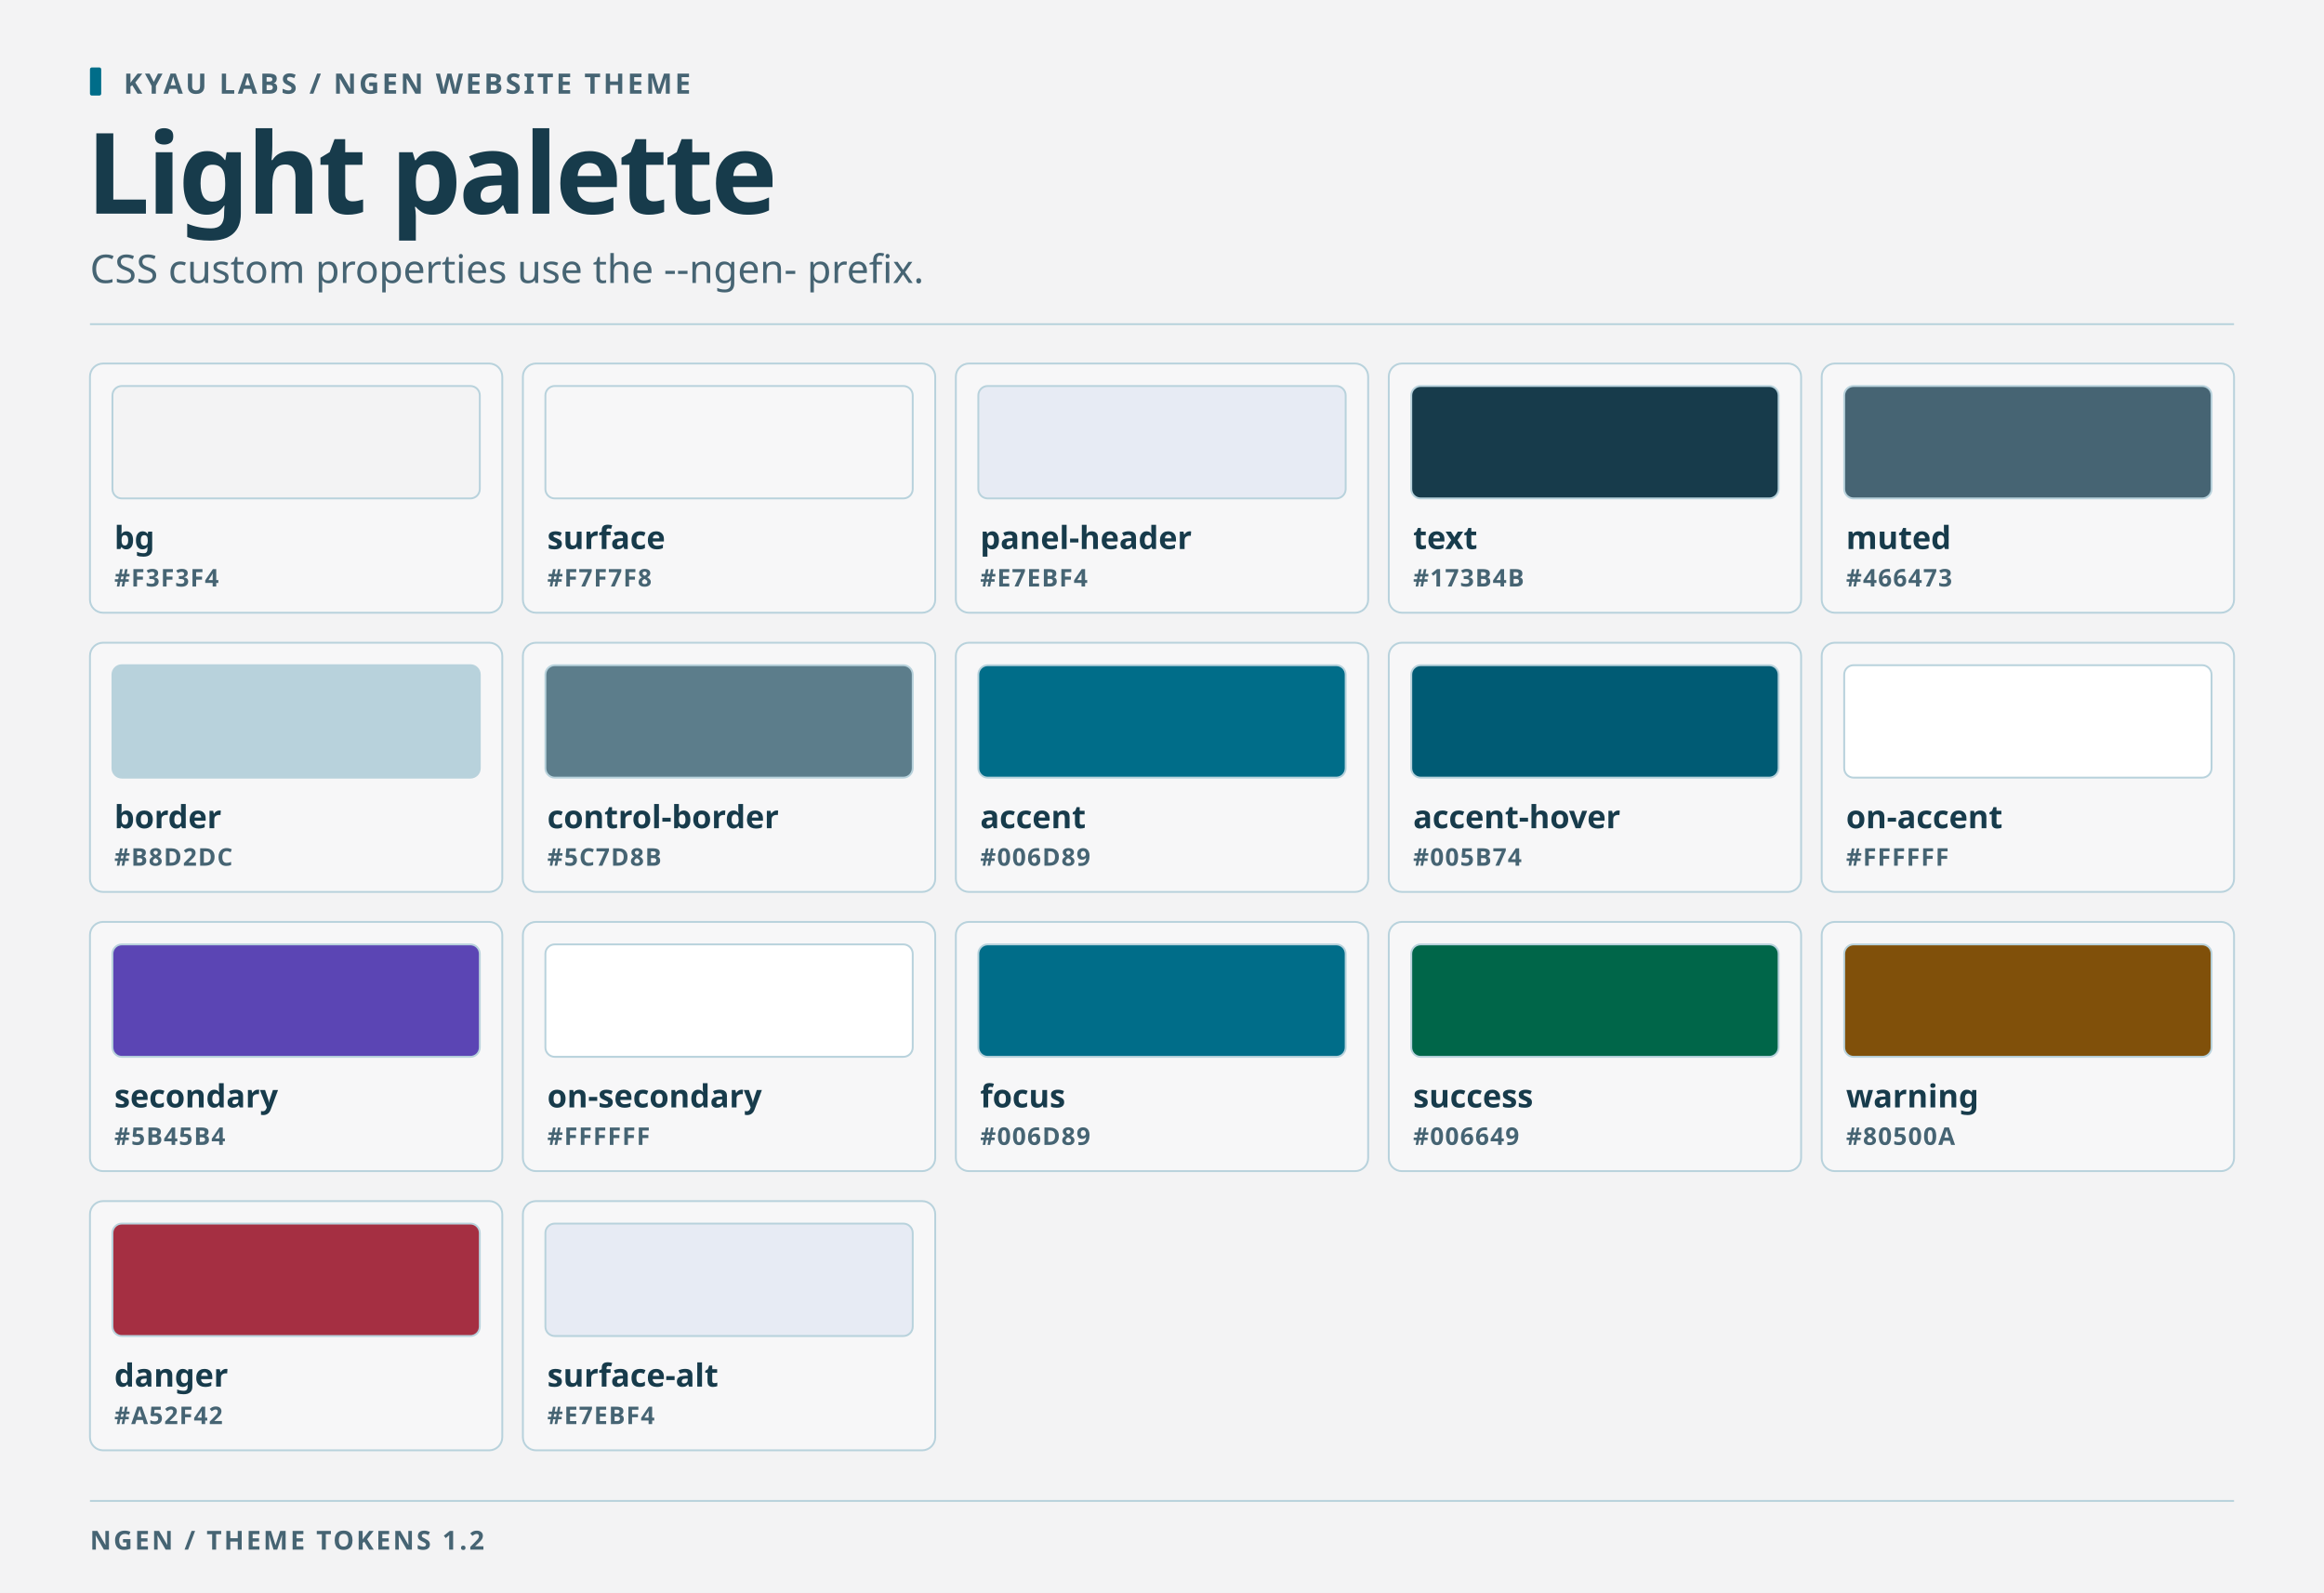
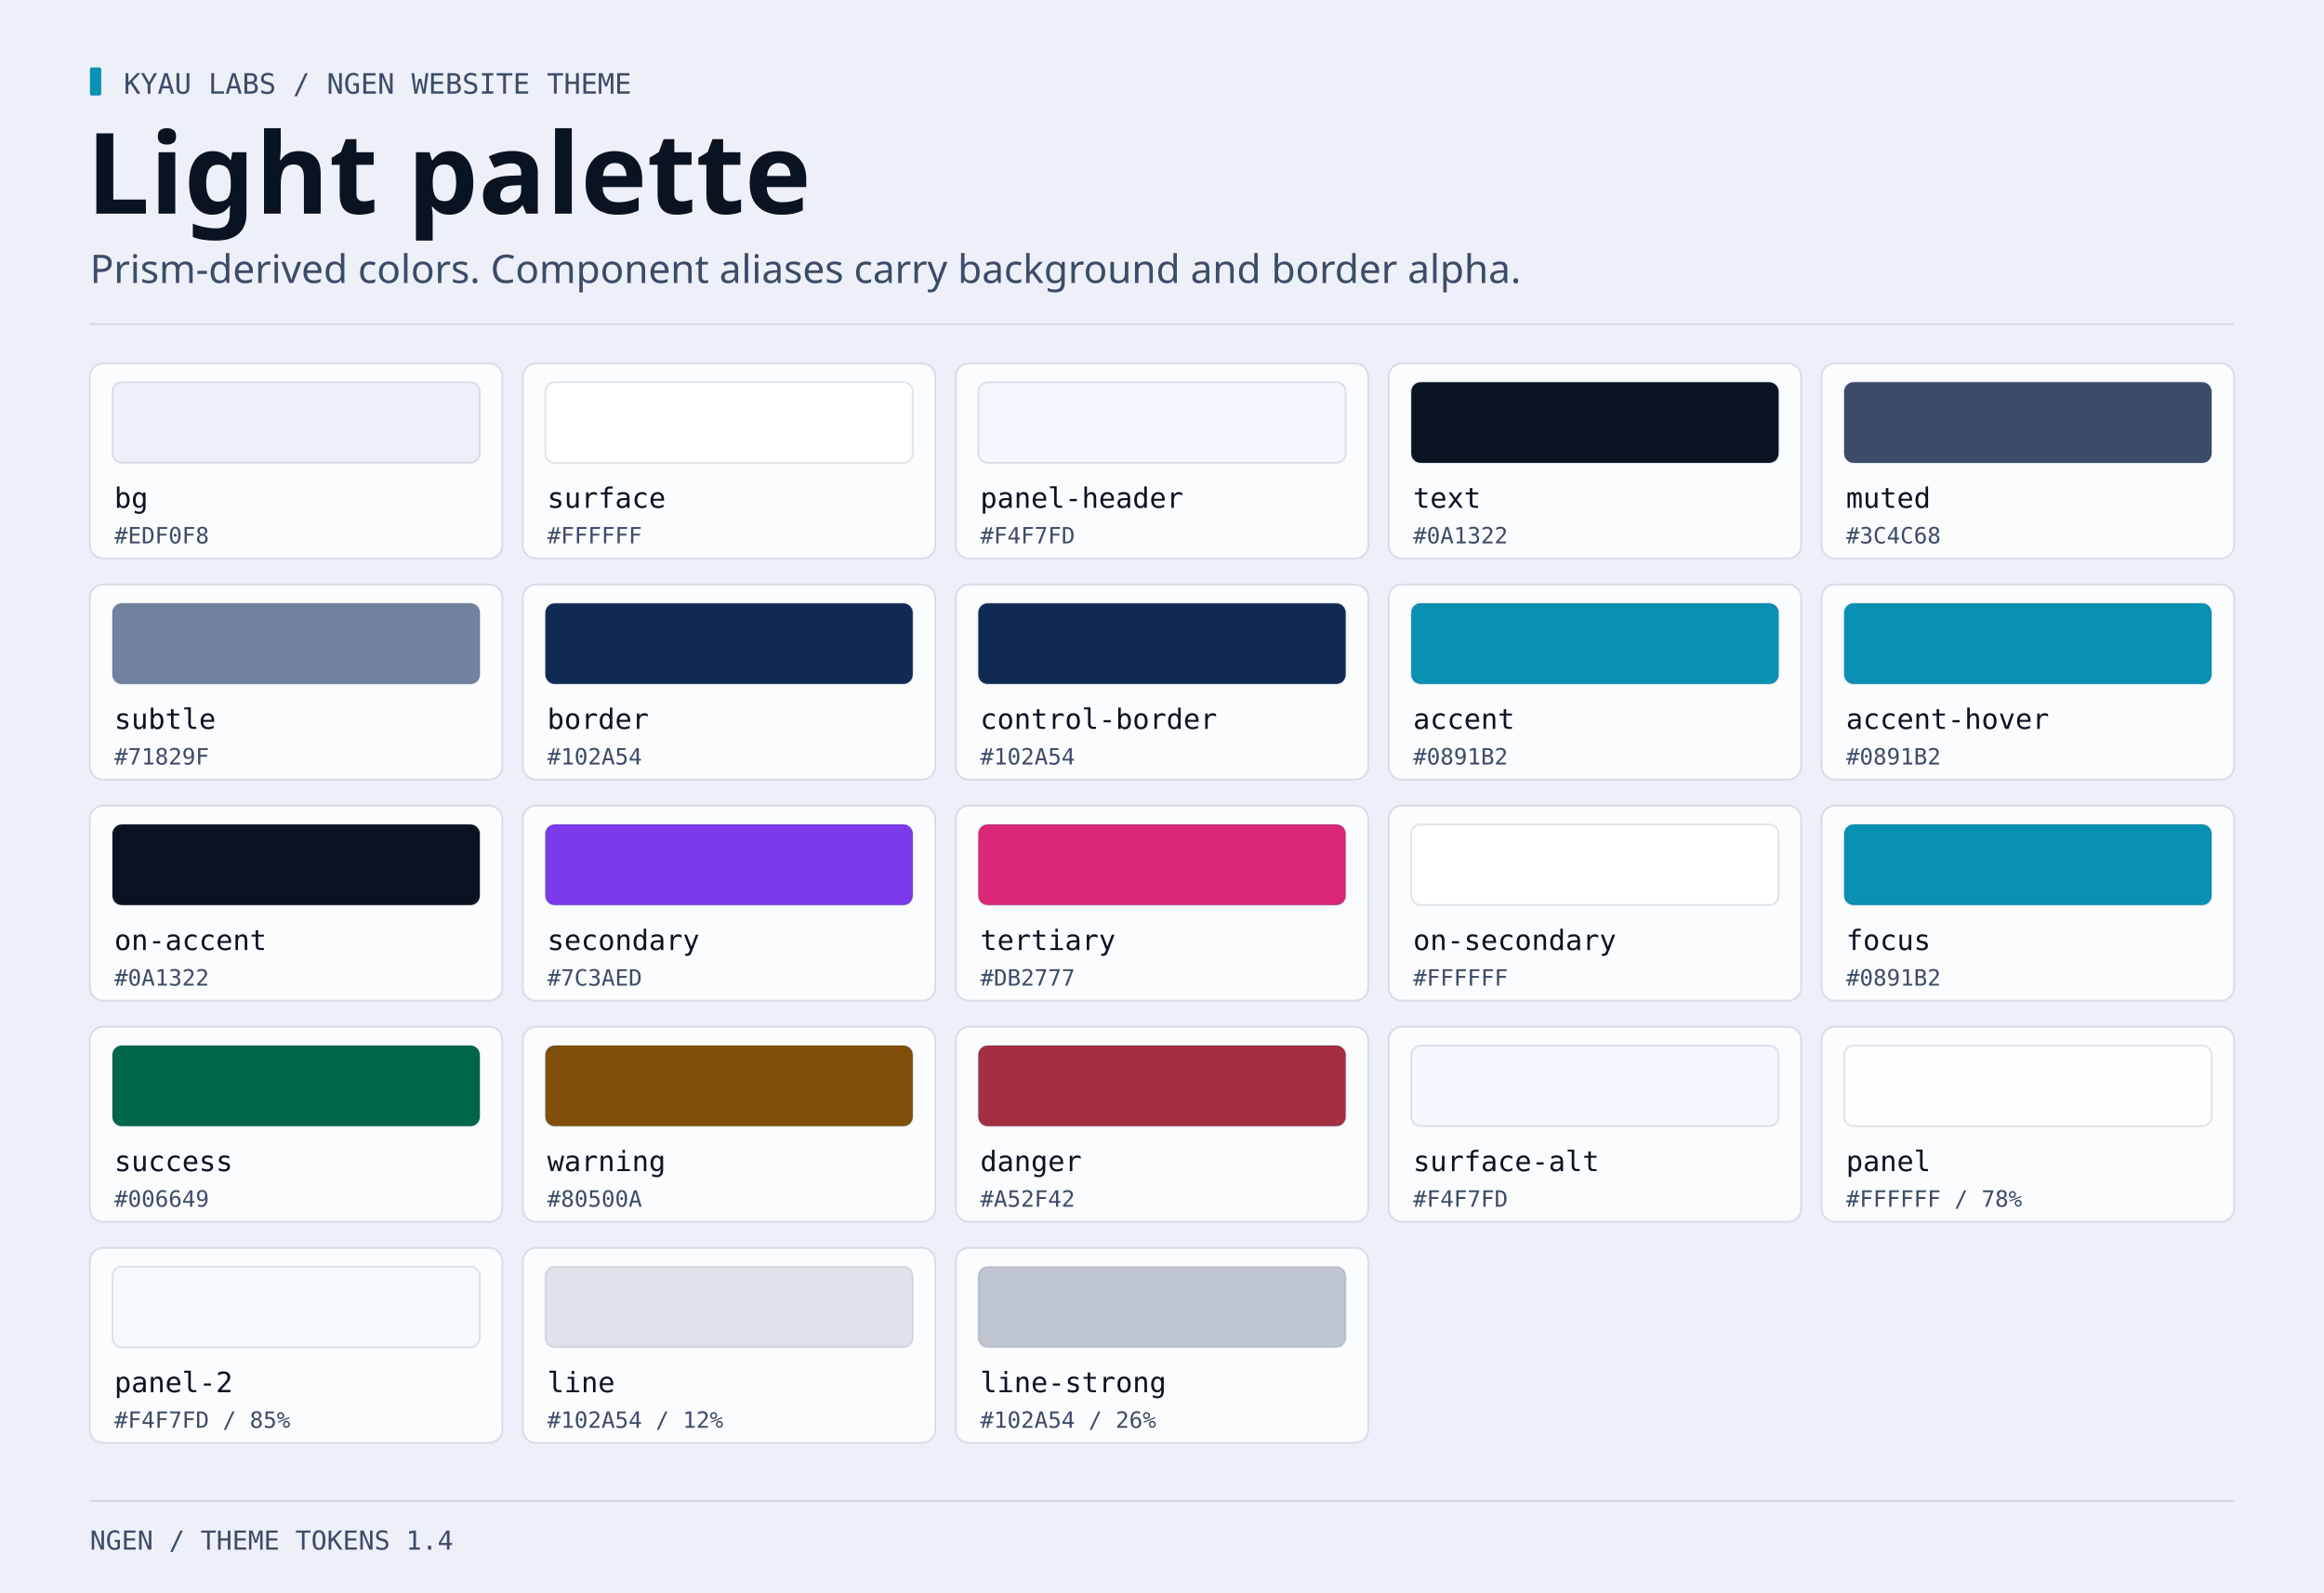
<svg xmlns="http://www.w3.org/2000/svg" viewBox="0 0 1240 850" width="1240" height="850" role="img" aria-labelledby="title">
-   <rect x="0" y="0" width="1240" height="850" rx="0" fill="#F3F3F4" stroke="none" />
-   <rect x="48" y="36" width="6" height="15" rx="1" fill="#006D89" stroke="none" />
-   <text x="66" y="50" fill="#466473" font-family="Adwaita Mono, sans-serif" font-size="15" font-weight="600" letter-spacing="1.4" text-anchor="start">KYAU LABS  /  NGEN WEBSITE THEME</text>
-   <text x="46" y="114" fill="#173B4B" font-family="Adwaita Sans, sans-serif" font-size="60" font-weight="700" letter-spacing="-1.5" text-anchor="start">Light palette</text>
-   <text x="48" y="151" fill="#466473" font-family="Adwaita Sans, sans-serif" font-size="21" font-weight="400" letter-spacing="0" text-anchor="start">CSS custom properties use the --ngen- prefix.</text>
-   <path d="M48 173H1192" stroke="#B8D2DC" />
-   <rect x="48" y="194" width="220" height="133" rx="7" fill="#F7F7F8" stroke="#B8D2DC" />
-   <rect x="60" y="206" width="196" height="60" rx="5" fill="#F3F3F4" stroke="#B8D2DC" />
-   <text x="61" y="293" fill="#173B4B" font-family="Adwaita Mono, sans-serif" font-size="17" font-weight="600" letter-spacing="0" text-anchor="start">bg</text>
-   <text x="61" y="313" fill="#466473" font-family="Adwaita Mono, sans-serif" font-size="13" font-weight="600" letter-spacing="0.6" text-anchor="start">#F3F3F4</text>
-   <rect x="279" y="194" width="220" height="133" rx="7" fill="#F7F7F8" stroke="#B8D2DC" />
-   <rect x="291" y="206" width="196" height="60" rx="5" fill="#F7F7F8" stroke="#B8D2DC" />
-   <text x="292" y="293" fill="#173B4B" font-family="Adwaita Mono, sans-serif" font-size="17" font-weight="600" letter-spacing="0" text-anchor="start">surface</text>
-   <text x="292" y="313" fill="#466473" font-family="Adwaita Mono, sans-serif" font-size="13" font-weight="600" letter-spacing="0.6" text-anchor="start">#F7F7F8</text>
-   <rect x="510" y="194" width="220" height="133" rx="7" fill="#F7F7F8" stroke="#B8D2DC" />
-   <rect x="522" y="206" width="196" height="60" rx="5" fill="#E7EBF4" stroke="#B8D2DC" />
-   <text x="523" y="293" fill="#173B4B" font-family="Adwaita Mono, sans-serif" font-size="17" font-weight="600" letter-spacing="0" text-anchor="start">panel-header</text>
-   <text x="523" y="313" fill="#466473" font-family="Adwaita Mono, sans-serif" font-size="13" font-weight="600" letter-spacing="0.6" text-anchor="start">#E7EBF4</text>
-   <rect x="741" y="194" width="220" height="133" rx="7" fill="#F7F7F8" stroke="#B8D2DC" />
-   <rect x="753" y="206" width="196" height="60" rx="5" fill="#173B4B" stroke="#B8D2DC" />
-   <text x="754" y="293" fill="#173B4B" font-family="Adwaita Mono, sans-serif" font-size="17" font-weight="600" letter-spacing="0" text-anchor="start">text</text>
-   <text x="754" y="313" fill="#466473" font-family="Adwaita Mono, sans-serif" font-size="13" font-weight="600" letter-spacing="0.6" text-anchor="start">#173B4B</text>
-   <rect x="972" y="194" width="220" height="133" rx="7" fill="#F7F7F8" stroke="#B8D2DC" />
-   <rect x="984" y="206" width="196" height="60" rx="5" fill="#466473" stroke="#B8D2DC" />
-   <text x="985" y="293" fill="#173B4B" font-family="Adwaita Mono, sans-serif" font-size="17" font-weight="600" letter-spacing="0" text-anchor="start">muted</text>
-   <text x="985" y="313" fill="#466473" font-family="Adwaita Mono, sans-serif" font-size="13" font-weight="600" letter-spacing="0.6" text-anchor="start">#466473</text>
-   <rect x="48" y="343" width="220" height="133" rx="7" fill="#F7F7F8" stroke="#B8D2DC" />
-   <rect x="60" y="355" width="196" height="60" rx="5" fill="#B8D2DC" stroke="#B8D2DC" />
-   <text x="61" y="442" fill="#173B4B" font-family="Adwaita Mono, sans-serif" font-size="17" font-weight="600" letter-spacing="0" text-anchor="start">border</text>
-   <text x="61" y="462" fill="#466473" font-family="Adwaita Mono, sans-serif" font-size="13" font-weight="600" letter-spacing="0.6" text-anchor="start">#B8D2DC</text>
-   <rect x="279" y="343" width="220" height="133" rx="7" fill="#F7F7F8" stroke="#B8D2DC" />
-   <rect x="291" y="355" width="196" height="60" rx="5" fill="#5C7D8B" stroke="#B8D2DC" />
-   <text x="292" y="442" fill="#173B4B" font-family="Adwaita Mono, sans-serif" font-size="17" font-weight="600" letter-spacing="0" text-anchor="start">control-border</text>
-   <text x="292" y="462" fill="#466473" font-family="Adwaita Mono, sans-serif" font-size="13" font-weight="600" letter-spacing="0.6" text-anchor="start">#5C7D8B</text>
-   <rect x="510" y="343" width="220" height="133" rx="7" fill="#F7F7F8" stroke="#B8D2DC" />
-   <rect x="522" y="355" width="196" height="60" rx="5" fill="#006D89" stroke="#B8D2DC" />
-   <text x="523" y="442" fill="#173B4B" font-family="Adwaita Mono, sans-serif" font-size="17" font-weight="600" letter-spacing="0" text-anchor="start">accent</text>
-   <text x="523" y="462" fill="#466473" font-family="Adwaita Mono, sans-serif" font-size="13" font-weight="600" letter-spacing="0.6" text-anchor="start">#006D89</text>
-   <rect x="741" y="343" width="220" height="133" rx="7" fill="#F7F7F8" stroke="#B8D2DC" />
-   <rect x="753" y="355" width="196" height="60" rx="5" fill="#005B74" stroke="#B8D2DC" />
-   <text x="754" y="442" fill="#173B4B" font-family="Adwaita Mono, sans-serif" font-size="17" font-weight="600" letter-spacing="0" text-anchor="start">accent-hover</text>
-   <text x="754" y="462" fill="#466473" font-family="Adwaita Mono, sans-serif" font-size="13" font-weight="600" letter-spacing="0.6" text-anchor="start">#005B74</text>
-   <rect x="972" y="343" width="220" height="133" rx="7" fill="#F7F7F8" stroke="#B8D2DC" />
-   <rect x="984" y="355" width="196" height="60" rx="5" fill="#FFFFFF" stroke="#B8D2DC" />
-   <text x="985" y="442" fill="#173B4B" font-family="Adwaita Mono, sans-serif" font-size="17" font-weight="600" letter-spacing="0" text-anchor="start">on-accent</text>
-   <text x="985" y="462" fill="#466473" font-family="Adwaita Mono, sans-serif" font-size="13" font-weight="600" letter-spacing="0.6" text-anchor="start">#FFFFFF</text>
-   <rect x="48" y="492" width="220" height="133" rx="7" fill="#F7F7F8" stroke="#B8D2DC" />
-   <rect x="60" y="504" width="196" height="60" rx="5" fill="#5B45B4" stroke="#B8D2DC" />
-   <text x="61" y="591" fill="#173B4B" font-family="Adwaita Mono, sans-serif" font-size="17" font-weight="600" letter-spacing="0" text-anchor="start">secondary</text>
-   <text x="61" y="611" fill="#466473" font-family="Adwaita Mono, sans-serif" font-size="13" font-weight="600" letter-spacing="0.6" text-anchor="start">#5B45B4</text>
-   <rect x="279" y="492" width="220" height="133" rx="7" fill="#F7F7F8" stroke="#B8D2DC" />
-   <rect x="291" y="504" width="196" height="60" rx="5" fill="#FFFFFF" stroke="#B8D2DC" />
-   <text x="292" y="591" fill="#173B4B" font-family="Adwaita Mono, sans-serif" font-size="17" font-weight="600" letter-spacing="0" text-anchor="start">on-secondary</text>
-   <text x="292" y="611" fill="#466473" font-family="Adwaita Mono, sans-serif" font-size="13" font-weight="600" letter-spacing="0.6" text-anchor="start">#FFFFFF</text>
-   <rect x="510" y="492" width="220" height="133" rx="7" fill="#F7F7F8" stroke="#B8D2DC" />
-   <rect x="522" y="504" width="196" height="60" rx="5" fill="#006D89" stroke="#B8D2DC" />
-   <text x="523" y="591" fill="#173B4B" font-family="Adwaita Mono, sans-serif" font-size="17" font-weight="600" letter-spacing="0" text-anchor="start">focus</text>
-   <text x="523" y="611" fill="#466473" font-family="Adwaita Mono, sans-serif" font-size="13" font-weight="600" letter-spacing="0.6" text-anchor="start">#006D89</text>
-   <rect x="741" y="492" width="220" height="133" rx="7" fill="#F7F7F8" stroke="#B8D2DC" />
-   <rect x="753" y="504" width="196" height="60" rx="5" fill="#006649" stroke="#B8D2DC" />
-   <text x="754" y="591" fill="#173B4B" font-family="Adwaita Mono, sans-serif" font-size="17" font-weight="600" letter-spacing="0" text-anchor="start">success</text>
-   <text x="754" y="611" fill="#466473" font-family="Adwaita Mono, sans-serif" font-size="13" font-weight="600" letter-spacing="0.6" text-anchor="start">#006649</text>
-   <rect x="972" y="492" width="220" height="133" rx="7" fill="#F7F7F8" stroke="#B8D2DC" />
-   <rect x="984" y="504" width="196" height="60" rx="5" fill="#80500A" stroke="#B8D2DC" />
-   <text x="985" y="591" fill="#173B4B" font-family="Adwaita Mono, sans-serif" font-size="17" font-weight="600" letter-spacing="0" text-anchor="start">warning</text>
-   <text x="985" y="611" fill="#466473" font-family="Adwaita Mono, sans-serif" font-size="13" font-weight="600" letter-spacing="0.6" text-anchor="start">#80500A</text>
-   <rect x="48" y="641" width="220" height="133" rx="7" fill="#F7F7F8" stroke="#B8D2DC" />
-   <rect x="60" y="653" width="196" height="60" rx="5" fill="#A52F42" stroke="#B8D2DC" />
-   <text x="61" y="740" fill="#173B4B" font-family="Adwaita Mono, sans-serif" font-size="17" font-weight="600" letter-spacing="0" text-anchor="start">danger</text>
-   <text x="61" y="760" fill="#466473" font-family="Adwaita Mono, sans-serif" font-size="13" font-weight="600" letter-spacing="0.6" text-anchor="start">#A52F42</text>
-   <rect x="279" y="641" width="220" height="133" rx="7" fill="#F7F7F8" stroke="#B8D2DC" />
-   <rect x="291" y="653" width="196" height="60" rx="5" fill="#E7EBF4" stroke="#B8D2DC" />
-   <text x="292" y="740" fill="#173B4B" font-family="Adwaita Mono, sans-serif" font-size="17" font-weight="600" letter-spacing="0" text-anchor="start">surface-alt</text>
-   <text x="292" y="760" fill="#466473" font-family="Adwaita Mono, sans-serif" font-size="13" font-weight="600" letter-spacing="0.6" text-anchor="start">#E7EBF4</text>
-   <path d="M48 801H1192" stroke="#B8D2DC" />
-   <text x="48" y="827" fill="#466473" font-family="Adwaita Mono, sans-serif" font-size="14" font-weight="600" letter-spacing="1.2" text-anchor="start">NGEN  /  THEME TOKENS 1.2</text>
+   <rect width="1240" height="850" fill="#EDF0F8" />
+   <rect x="48" y="36" width="6" height="15" rx="1" fill="#0891B2" />
+   <text x="66" y="50" fill="#3C4C68" font-family="Operator Mono, monospace" font-size="15" font-weight="500">KYAU LABS / NGEN WEBSITE THEME</text>
+   <text x="46" y="114" fill="#0A1322" font-family="Neo Sans Pro, sans-serif" font-size="60" font-weight="700">Light palette</text>
+   <text x="48" y="151" fill="#3C4C68" font-family="Neo Sans Pro, sans-serif" font-size="21" font-weight="400">Prism-derived colors. Component aliases carry background and border alpha.</text>
+   <path d="M48 173H1192M48 801H1192" stroke="#102A54" stroke-opacity="0.12" />
+   <rect x="48" y="194" width="220" height="104" rx="7" fill="#FFFFFF" fill-opacity="0.78" stroke="#102A54" stroke-opacity="0.12" />
+   <rect x="60" y="204" width="196" height="43" rx="5" fill="#EDF0F8" stroke="#102A54" stroke-opacity="0.12" />
+   <text x="61" y="271" fill="#0A1322" font-family="Operator Mono, monospace" font-size="15" font-weight="500">bg</text>
+   <text x="61" y="290" fill="#3C4C68" font-family="Operator Mono, monospace" font-size="12" font-weight="500">#EDF0F8</text>
+   <rect x="279" y="194" width="220" height="104" rx="7" fill="#FFFFFF" fill-opacity="0.78" stroke="#102A54" stroke-opacity="0.12" />
+   <rect x="291" y="204" width="196" height="43" rx="5" fill="#FFFFFF" stroke="#102A54" stroke-opacity="0.12" />
+   <text x="292" y="271" fill="#0A1322" font-family="Operator Mono, monospace" font-size="15" font-weight="500">surface</text>
+   <text x="292" y="290" fill="#3C4C68" font-family="Operator Mono, monospace" font-size="12" font-weight="500">#FFFFFF</text>
+   <rect x="510" y="194" width="220" height="104" rx="7" fill="#FFFFFF" fill-opacity="0.78" stroke="#102A54" stroke-opacity="0.12" />
+   <rect x="522" y="204" width="196" height="43" rx="5" fill="#F4F7FD" stroke="#102A54" stroke-opacity="0.12" />
+   <text x="523" y="271" fill="#0A1322" font-family="Operator Mono, monospace" font-size="15" font-weight="500">panel-header</text>
+   <text x="523" y="290" fill="#3C4C68" font-family="Operator Mono, monospace" font-size="12" font-weight="500">#F4F7FD</text>
+   <rect x="741" y="194" width="220" height="104" rx="7" fill="#FFFFFF" fill-opacity="0.78" stroke="#102A54" stroke-opacity="0.12" />
+   <rect x="753" y="204" width="196" height="43" rx="5" fill="#0A1322" stroke="#102A54" stroke-opacity="0.12" />
+   <text x="754" y="271" fill="#0A1322" font-family="Operator Mono, monospace" font-size="15" font-weight="500">text</text>
+   <text x="754" y="290" fill="#3C4C68" font-family="Operator Mono, monospace" font-size="12" font-weight="500">#0A1322</text>
+   <rect x="972" y="194" width="220" height="104" rx="7" fill="#FFFFFF" fill-opacity="0.78" stroke="#102A54" stroke-opacity="0.12" />
+   <rect x="984" y="204" width="196" height="43" rx="5" fill="#3C4C68" stroke="#102A54" stroke-opacity="0.12" />
+   <text x="985" y="271" fill="#0A1322" font-family="Operator Mono, monospace" font-size="15" font-weight="500">muted</text>
+   <text x="985" y="290" fill="#3C4C68" font-family="Operator Mono, monospace" font-size="12" font-weight="500">#3C4C68</text>
+   <rect x="48" y="312" width="220" height="104" rx="7" fill="#FFFFFF" fill-opacity="0.78" stroke="#102A54" stroke-opacity="0.12" />
+   <rect x="60" y="322" width="196" height="43" rx="5" fill="#71829F" stroke="#102A54" stroke-opacity="0.12" />
+   <text x="61" y="389" fill="#0A1322" font-family="Operator Mono, monospace" font-size="15" font-weight="500">subtle</text>
+   <text x="61" y="408" fill="#3C4C68" font-family="Operator Mono, monospace" font-size="12" font-weight="500">#71829F</text>
+   <rect x="279" y="312" width="220" height="104" rx="7" fill="#FFFFFF" fill-opacity="0.78" stroke="#102A54" stroke-opacity="0.12" />
+   <rect x="291" y="322" width="196" height="43" rx="5" fill="#102A54" stroke="#102A54" stroke-opacity="0.12" />
+   <text x="292" y="389" fill="#0A1322" font-family="Operator Mono, monospace" font-size="15" font-weight="500">border</text>
+   <text x="292" y="408" fill="#3C4C68" font-family="Operator Mono, monospace" font-size="12" font-weight="500">#102A54</text>
+   <rect x="510" y="312" width="220" height="104" rx="7" fill="#FFFFFF" fill-opacity="0.78" stroke="#102A54" stroke-opacity="0.12" />
+   <rect x="522" y="322" width="196" height="43" rx="5" fill="#102A54" stroke="#102A54" stroke-opacity="0.12" />
+   <text x="523" y="389" fill="#0A1322" font-family="Operator Mono, monospace" font-size="15" font-weight="500">control-border</text>
+   <text x="523" y="408" fill="#3C4C68" font-family="Operator Mono, monospace" font-size="12" font-weight="500">#102A54</text>
+   <rect x="741" y="312" width="220" height="104" rx="7" fill="#FFFFFF" fill-opacity="0.78" stroke="#102A54" stroke-opacity="0.12" />
+   <rect x="753" y="322" width="196" height="43" rx="5" fill="#0891B2" stroke="#102A54" stroke-opacity="0.12" />
+   <text x="754" y="389" fill="#0A1322" font-family="Operator Mono, monospace" font-size="15" font-weight="500">accent</text>
+   <text x="754" y="408" fill="#3C4C68" font-family="Operator Mono, monospace" font-size="12" font-weight="500">#0891B2</text>
+   <rect x="972" y="312" width="220" height="104" rx="7" fill="#FFFFFF" fill-opacity="0.78" stroke="#102A54" stroke-opacity="0.12" />
+   <rect x="984" y="322" width="196" height="43" rx="5" fill="#0891B2" stroke="#102A54" stroke-opacity="0.12" />
+   <text x="985" y="389" fill="#0A1322" font-family="Operator Mono, monospace" font-size="15" font-weight="500">accent-hover</text>
+   <text x="985" y="408" fill="#3C4C68" font-family="Operator Mono, monospace" font-size="12" font-weight="500">#0891B2</text>
+   <rect x="48" y="430" width="220" height="104" rx="7" fill="#FFFFFF" fill-opacity="0.78" stroke="#102A54" stroke-opacity="0.12" />
+   <rect x="60" y="440" width="196" height="43" rx="5" fill="#0A1322" stroke="#102A54" stroke-opacity="0.12" />
+   <text x="61" y="507" fill="#0A1322" font-family="Operator Mono, monospace" font-size="15" font-weight="500">on-accent</text>
+   <text x="61" y="526" fill="#3C4C68" font-family="Operator Mono, monospace" font-size="12" font-weight="500">#0A1322</text>
+   <rect x="279" y="430" width="220" height="104" rx="7" fill="#FFFFFF" fill-opacity="0.78" stroke="#102A54" stroke-opacity="0.12" />
+   <rect x="291" y="440" width="196" height="43" rx="5" fill="#7C3AED" stroke="#102A54" stroke-opacity="0.12" />
+   <text x="292" y="507" fill="#0A1322" font-family="Operator Mono, monospace" font-size="15" font-weight="500">secondary</text>
+   <text x="292" y="526" fill="#3C4C68" font-family="Operator Mono, monospace" font-size="12" font-weight="500">#7C3AED</text>
+   <rect x="510" y="430" width="220" height="104" rx="7" fill="#FFFFFF" fill-opacity="0.78" stroke="#102A54" stroke-opacity="0.12" />
+   <rect x="522" y="440" width="196" height="43" rx="5" fill="#DB2777" stroke="#102A54" stroke-opacity="0.12" />
+   <text x="523" y="507" fill="#0A1322" font-family="Operator Mono, monospace" font-size="15" font-weight="500">tertiary</text>
+   <text x="523" y="526" fill="#3C4C68" font-family="Operator Mono, monospace" font-size="12" font-weight="500">#DB2777</text>
+   <rect x="741" y="430" width="220" height="104" rx="7" fill="#FFFFFF" fill-opacity="0.78" stroke="#102A54" stroke-opacity="0.12" />
+   <rect x="753" y="440" width="196" height="43" rx="5" fill="#FFFFFF" stroke="#102A54" stroke-opacity="0.12" />
+   <text x="754" y="507" fill="#0A1322" font-family="Operator Mono, monospace" font-size="15" font-weight="500">on-secondary</text>
+   <text x="754" y="526" fill="#3C4C68" font-family="Operator Mono, monospace" font-size="12" font-weight="500">#FFFFFF</text>
+   <rect x="972" y="430" width="220" height="104" rx="7" fill="#FFFFFF" fill-opacity="0.78" stroke="#102A54" stroke-opacity="0.12" />
+   <rect x="984" y="440" width="196" height="43" rx="5" fill="#0891B2" stroke="#102A54" stroke-opacity="0.12" />
+   <text x="985" y="507" fill="#0A1322" font-family="Operator Mono, monospace" font-size="15" font-weight="500">focus</text>
+   <text x="985" y="526" fill="#3C4C68" font-family="Operator Mono, monospace" font-size="12" font-weight="500">#0891B2</text>
+   <rect x="48" y="548" width="220" height="104" rx="7" fill="#FFFFFF" fill-opacity="0.78" stroke="#102A54" stroke-opacity="0.12" />
+   <rect x="60" y="558" width="196" height="43" rx="5" fill="#006649" stroke="#102A54" stroke-opacity="0.12" />
+   <text x="61" y="625" fill="#0A1322" font-family="Operator Mono, monospace" font-size="15" font-weight="500">success</text>
+   <text x="61" y="644" fill="#3C4C68" font-family="Operator Mono, monospace" font-size="12" font-weight="500">#006649</text>
+   <rect x="279" y="548" width="220" height="104" rx="7" fill="#FFFFFF" fill-opacity="0.78" stroke="#102A54" stroke-opacity="0.12" />
+   <rect x="291" y="558" width="196" height="43" rx="5" fill="#80500A" stroke="#102A54" stroke-opacity="0.12" />
+   <text x="292" y="625" fill="#0A1322" font-family="Operator Mono, monospace" font-size="15" font-weight="500">warning</text>
+   <text x="292" y="644" fill="#3C4C68" font-family="Operator Mono, monospace" font-size="12" font-weight="500">#80500A</text>
+   <rect x="510" y="548" width="220" height="104" rx="7" fill="#FFFFFF" fill-opacity="0.78" stroke="#102A54" stroke-opacity="0.12" />
+   <rect x="522" y="558" width="196" height="43" rx="5" fill="#A52F42" stroke="#102A54" stroke-opacity="0.12" />
+   <text x="523" y="625" fill="#0A1322" font-family="Operator Mono, monospace" font-size="15" font-weight="500">danger</text>
+   <text x="523" y="644" fill="#3C4C68" font-family="Operator Mono, monospace" font-size="12" font-weight="500">#A52F42</text>
+   <rect x="741" y="548" width="220" height="104" rx="7" fill="#FFFFFF" fill-opacity="0.78" stroke="#102A54" stroke-opacity="0.12" />
+   <rect x="753" y="558" width="196" height="43" rx="5" fill="#F4F7FD" stroke="#102A54" stroke-opacity="0.12" />
+   <text x="754" y="625" fill="#0A1322" font-family="Operator Mono, monospace" font-size="15" font-weight="500">surface-alt</text>
+   <text x="754" y="644" fill="#3C4C68" font-family="Operator Mono, monospace" font-size="12" font-weight="500">#F4F7FD</text>
+   <rect x="972" y="548" width="220" height="104" rx="7" fill="#FFFFFF" fill-opacity="0.78" stroke="#102A54" stroke-opacity="0.12" />
+   <rect x="984" y="558" width="196" height="43" rx="5" fill="#FFFFFF" fill-opacity="0.78" stroke="#102A54" stroke-opacity="0.12" />
+   <text x="985" y="625" fill="#0A1322" font-family="Operator Mono, monospace" font-size="15" font-weight="500">panel</text>
+   <text x="985" y="644" fill="#3C4C68" font-family="Operator Mono, monospace" font-size="12" font-weight="500">#FFFFFF / 78%</text>
+   <rect x="48" y="666" width="220" height="104" rx="7" fill="#FFFFFF" fill-opacity="0.78" stroke="#102A54" stroke-opacity="0.12" />
+   <rect x="60" y="676" width="196" height="43" rx="5" fill="#F4F7FD" fill-opacity="0.85" stroke="#102A54" stroke-opacity="0.12" />
+   <text x="61" y="743" fill="#0A1322" font-family="Operator Mono, monospace" font-size="15" font-weight="500">panel-2</text>
+   <text x="61" y="762" fill="#3C4C68" font-family="Operator Mono, monospace" font-size="12" font-weight="500">#F4F7FD / 85%</text>
+   <rect x="279" y="666" width="220" height="104" rx="7" fill="#FFFFFF" fill-opacity="0.78" stroke="#102A54" stroke-opacity="0.12" />
+   <rect x="291" y="676" width="196" height="43" rx="5" fill="#102A54" fill-opacity="0.12" stroke="#102A54" stroke-opacity="0.12" />
+   <text x="292" y="743" fill="#0A1322" font-family="Operator Mono, monospace" font-size="15" font-weight="500">line</text>
+   <text x="292" y="762" fill="#3C4C68" font-family="Operator Mono, monospace" font-size="12" font-weight="500">#102A54 / 12%</text>
+   <rect x="510" y="666" width="220" height="104" rx="7" fill="#FFFFFF" fill-opacity="0.78" stroke="#102A54" stroke-opacity="0.12" />
+   <rect x="522" y="676" width="196" height="43" rx="5" fill="#102A54" fill-opacity="0.26" stroke="#102A54" stroke-opacity="0.12" />
+   <text x="523" y="743" fill="#0A1322" font-family="Operator Mono, monospace" font-size="15" font-weight="500">line-strong</text>
+   <text x="523" y="762" fill="#3C4C68" font-family="Operator Mono, monospace" font-size="12" font-weight="500">#102A54 / 26%</text>
+   <text x="48" y="827" fill="#3C4C68" font-family="Operator Mono, monospace" font-size="14" font-weight="500">NGEN / THEME TOKENS 1.4</text>
</svg>
